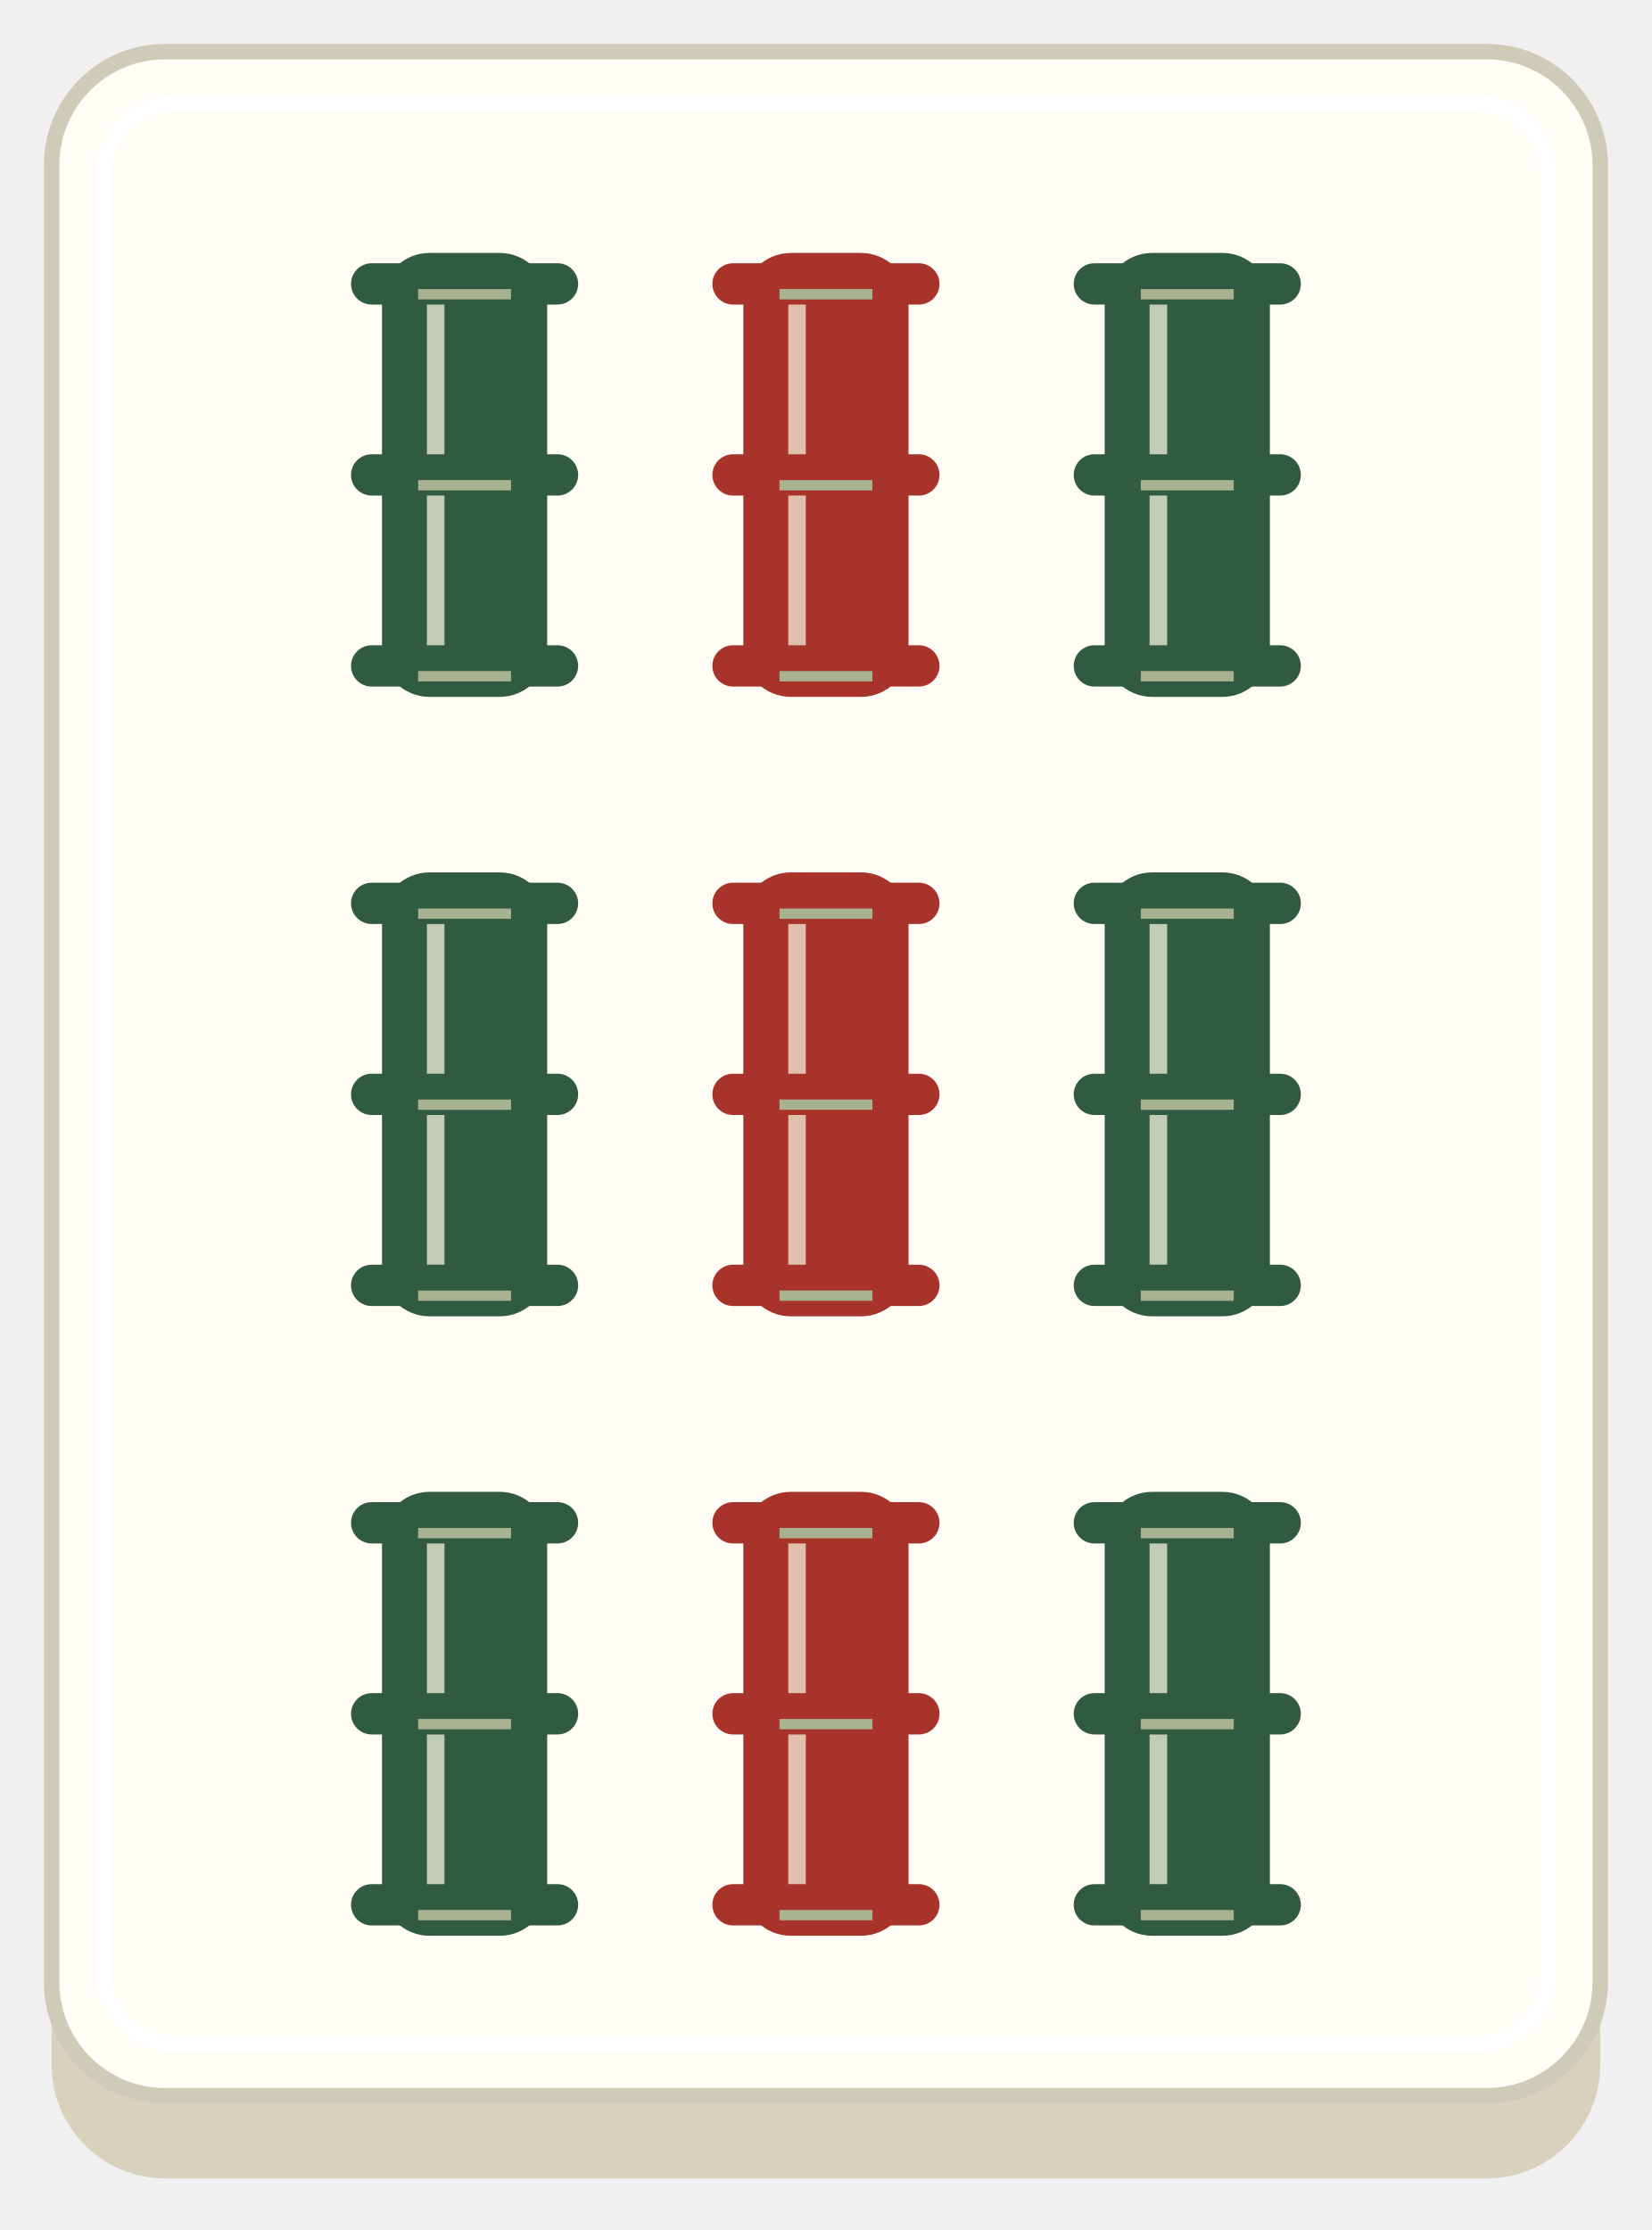
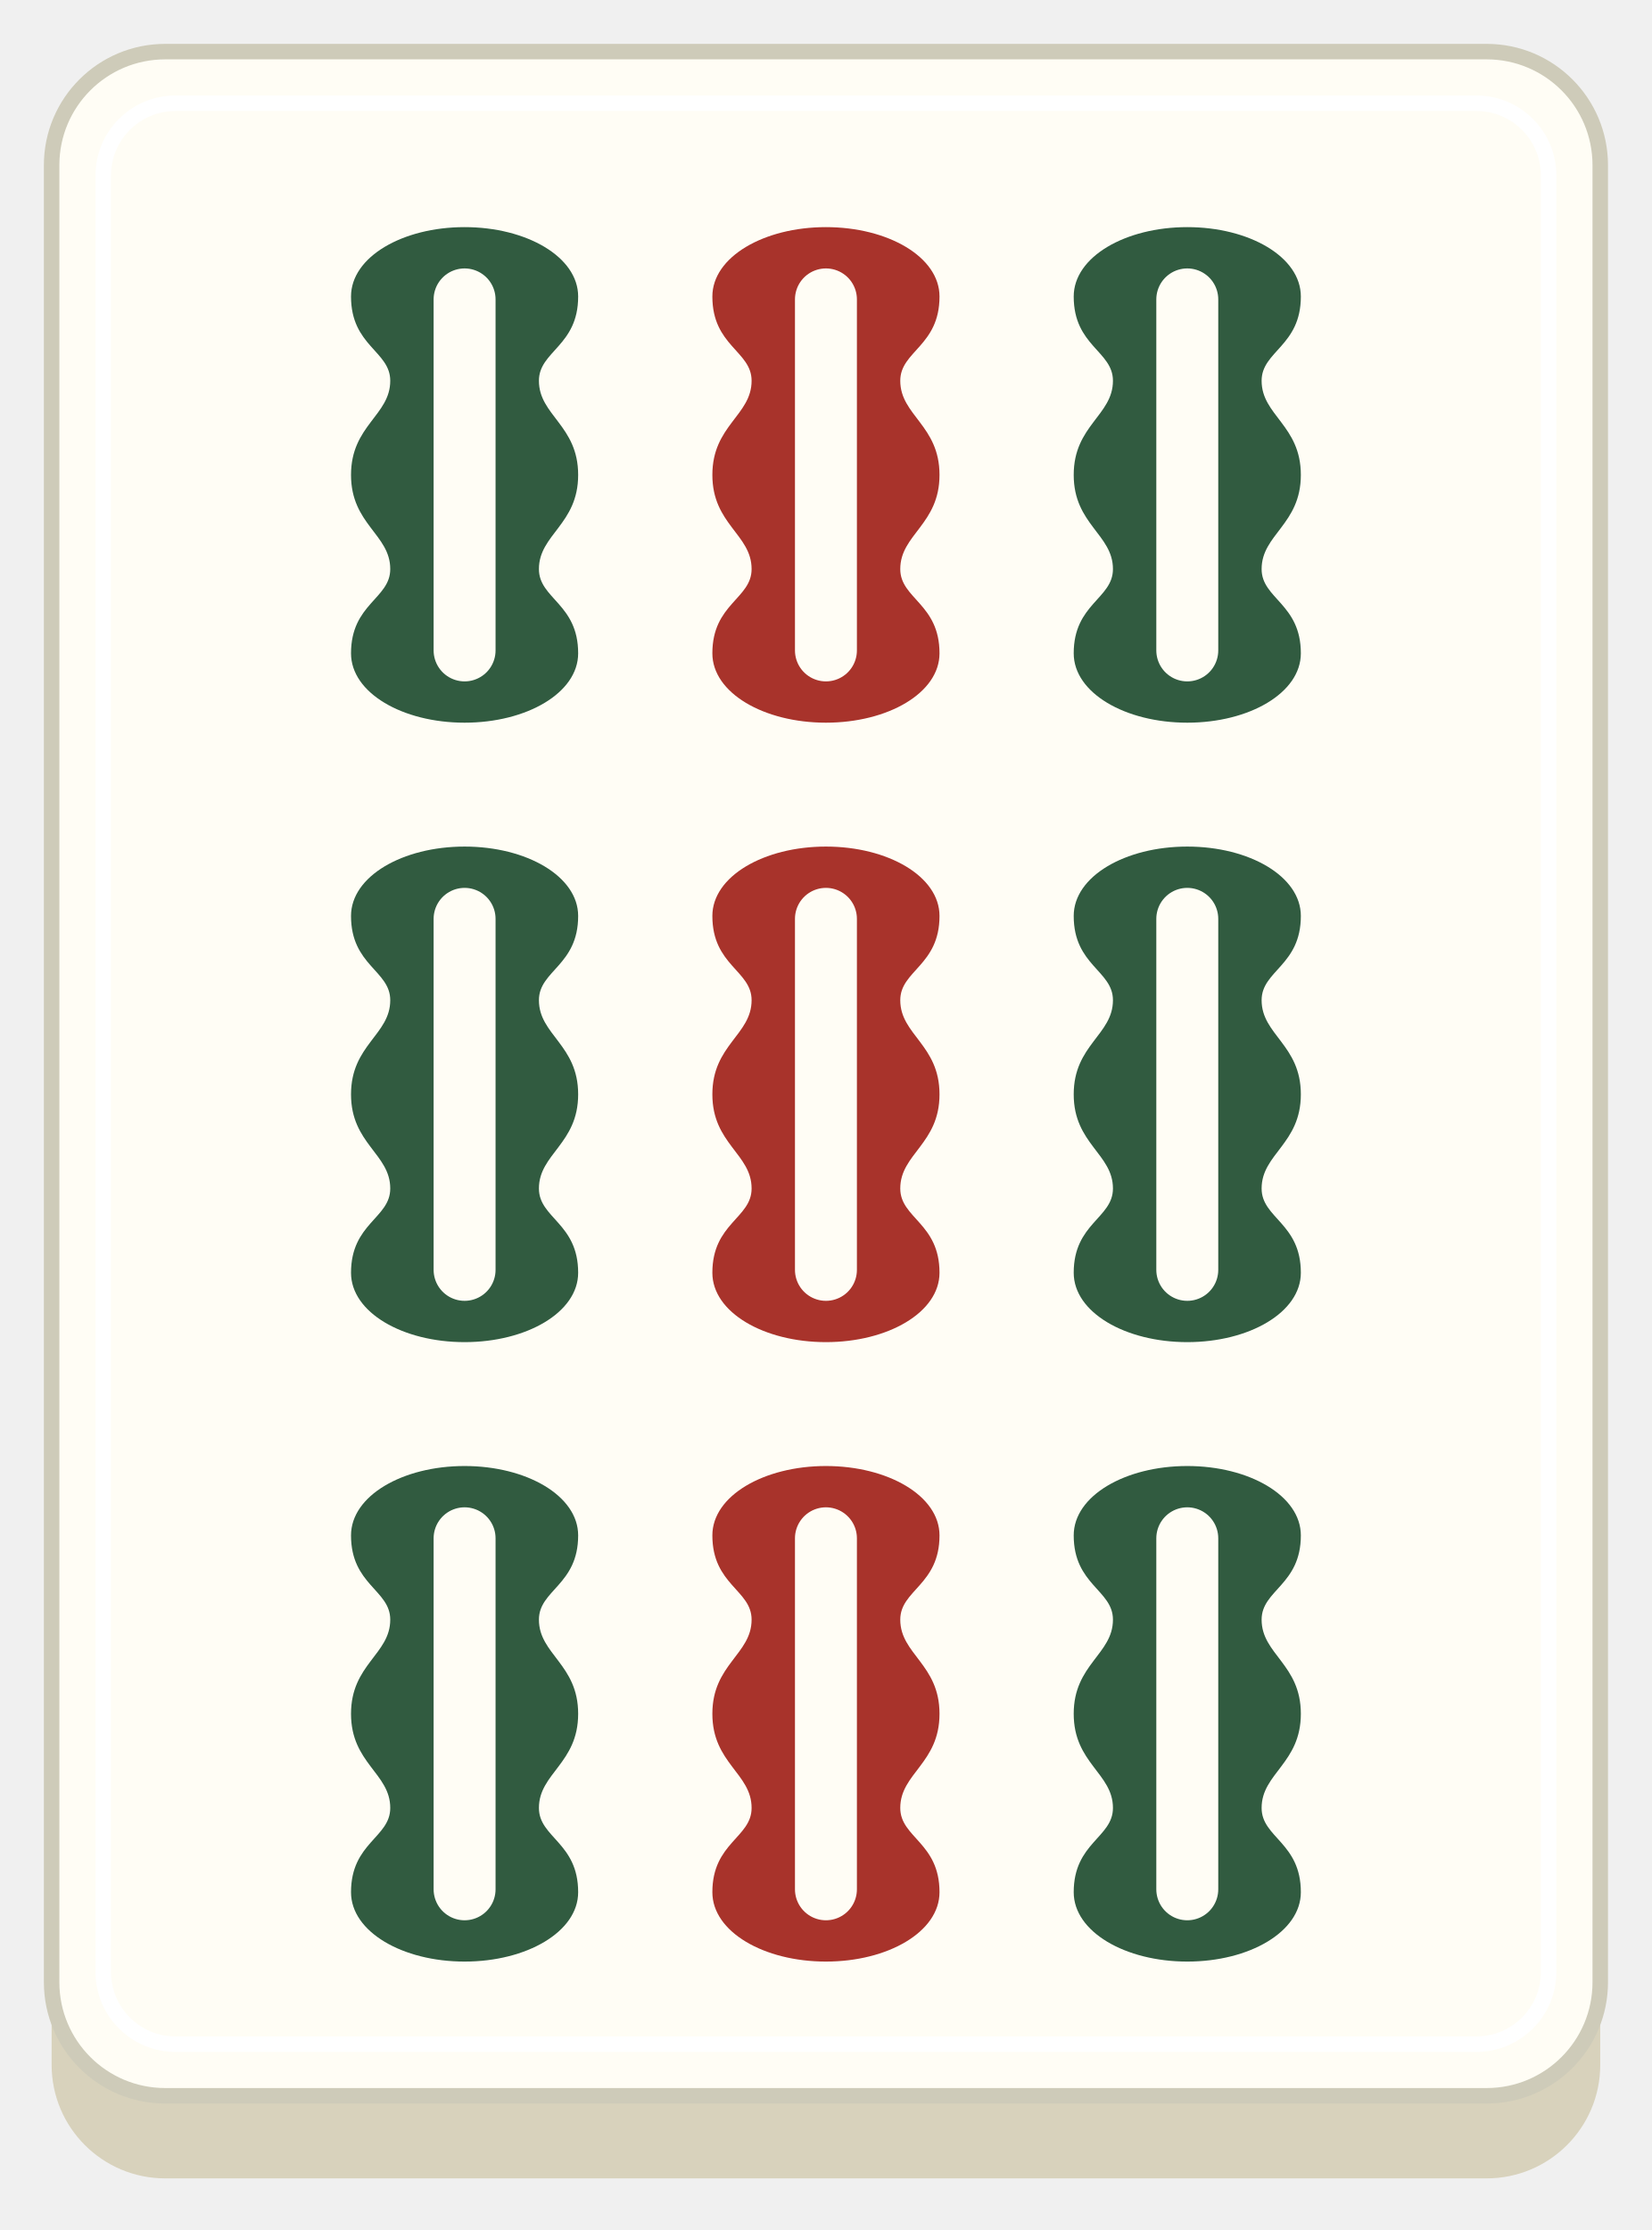
<svg xmlns="http://www.w3.org/2000/svg" viewBox="0 0 160 216" width="160" height="216" data-suit="tiao" data-rank="9" role="img" aria-label="九条">
  <rect x="5" y="13" width="150" height="198" rx="11" fill="#d8d2bc" />
  <rect x="5" y="5" width="150" height="198" rx="11" fill="#fffdf5" stroke="#cecbb9" stroke-width="1.5" />
  <rect x="10" y="10" width="140" height="188" rx="7" fill="none" stroke="#ffffff" stroke-width="1.5" />
-   <g data-pip="1" transform="translate(45 46) rotate(0)">
-     <rect x="-8" y="-21.5" width="16" height="43" rx="4.6" fill="#315b40" />
-     <path d="M-2.8 -18.5V18.5" stroke="#f4f1da" stroke-width="1.7" opacity=".74" />
-     <path d="M-9 -18.5H9 M-9 0H9 M-9 18.5H9" fill="none" stroke="#315b40" stroke-width="4" stroke-linecap="round" />
-     <path d="M-4.5 -17.5H4.5 M-4.5 1H4.5 M-4.5 19.5H4.5" fill="none" stroke="#a7b290" stroke-width="1" />
+   <g data-pip="1" data-representation="hollow-wave-bamboo" data-length="48" data-width="22" transform="translate(45 46) rotate(0)">
+     <path data-part="outline" d="M0 -24.0       C6 -24.0 11 -21.12 11 -17.28       C11 -12.48 7.2 -12.0 7.2 -9.12       C7.2 -5.76 11 -4.8 11 0       C11 4.8 7.2 5.76 7.2 9.12       C7.2 12.0 11 12.48 11 17.28       C11 21.12 6 24.0 0 24.0       C-6 24.0 -11 21.12 -11 17.28       C-11 12.48 -7.2 12.0 -7.2 9.12       C-7.2 5.76 -11 4.8 -11 0       C-11 -4.8 -7.2 -5.76 -7.2 -9.12       C-7.2 -12.0 -11 -12.48 -11 -17.28       C-11 -21.12 -6 -24.0 0 -24.0Z" fill="#315b40" />
+     <path data-part="hollow" d="M0 -17.0V17.0" fill="none" stroke="#fffdf5" stroke-width="6" stroke-linecap="round" />
  </g>
-   <g data-pip="2" transform="translate(80 46) rotate(0)">
-     <rect x="-8" y="-21.5" width="16" height="43" rx="4.6" fill="#a8332b" />
-     <path d="M-2.8 -18.5V18.5" stroke="#f4f1da" stroke-width="1.7" opacity=".74" />
-     <path d="M-9 -18.5H9 M-9 0H9 M-9 18.5H9" fill="none" stroke="#a8332b" stroke-width="4" stroke-linecap="round" />
-     <path d="M-4.5 -17.5H4.5 M-4.5 1H4.5 M-4.5 19.5H4.5" fill="none" stroke="#a7b290" stroke-width="1" />
+   <g data-pip="2" data-representation="hollow-wave-bamboo" data-length="48" data-width="22" transform="translate(80 46) rotate(0)">
+     <path data-part="outline" d="M0 -24.0       C6 -24.0 11 -21.12 11 -17.28       C11 -12.48 7.2 -12.0 7.2 -9.12       C7.2 -5.76 11 -4.8 11 0       C11 4.8 7.2 5.76 7.2 9.12       C7.2 12.0 11 12.48 11 17.28       C11 21.12 6 24.0 0 24.0       C-6 24.0 -11 21.12 -11 17.28       C-11 12.48 -7.2 12.0 -7.2 9.12       C-7.2 5.76 -11 4.8 -11 0       C-11 -4.8 -7.2 -5.76 -7.2 -9.12       C-7.2 -12.0 -11 -12.48 -11 -17.28       C-11 -21.12 -6 -24.0 0 -24.0Z" fill="#a8332b" />
+     <path data-part="hollow" d="M0 -17.0V17.0" fill="none" stroke="#fffdf5" stroke-width="6" stroke-linecap="round" />
  </g>
-   <g data-pip="3" transform="translate(115 46) rotate(0)">
-     <rect x="-8" y="-21.5" width="16" height="43" rx="4.6" fill="#315b40" />
-     <path d="M-2.8 -18.5V18.5" stroke="#f4f1da" stroke-width="1.7" opacity=".74" />
-     <path d="M-9 -18.5H9 M-9 0H9 M-9 18.5H9" fill="none" stroke="#315b40" stroke-width="4" stroke-linecap="round" />
-     <path d="M-4.5 -17.5H4.5 M-4.5 1H4.5 M-4.5 19.5H4.5" fill="none" stroke="#a7b290" stroke-width="1" />
+   <g data-pip="3" data-representation="hollow-wave-bamboo" data-length="48" data-width="22" transform="translate(115 46) rotate(0)">
+     <path data-part="outline" d="M0 -24.0       C6 -24.0 11 -21.12 11 -17.28       C11 -12.48 7.2 -12.0 7.2 -9.12       C7.2 -5.76 11 -4.8 11 0       C11 4.8 7.2 5.76 7.2 9.12       C7.2 12.0 11 12.48 11 17.28       C11 21.12 6 24.0 0 24.0       C-6 24.0 -11 21.12 -11 17.28       C-11 12.48 -7.2 12.0 -7.2 9.12       C-7.2 5.76 -11 4.8 -11 0       C-11 -4.8 -7.2 -5.76 -7.2 -9.12       C-7.2 -12.0 -11 -12.48 -11 -17.28       C-11 -21.12 -6 -24.0 0 -24.0Z" fill="#315b40" />
+     <path data-part="hollow" d="M0 -17.0V17.0" fill="none" stroke="#fffdf5" stroke-width="6" stroke-linecap="round" />
  </g>
-   <g data-pip="4" transform="translate(45 106) rotate(0)">
-     <rect x="-8" y="-21.5" width="16" height="43" rx="4.6" fill="#315b40" />
-     <path d="M-2.8 -18.5V18.5" stroke="#f4f1da" stroke-width="1.7" opacity=".74" />
-     <path d="M-9 -18.5H9 M-9 0H9 M-9 18.5H9" fill="none" stroke="#315b40" stroke-width="4" stroke-linecap="round" />
-     <path d="M-4.5 -17.5H4.5 M-4.5 1H4.5 M-4.5 19.5H4.5" fill="none" stroke="#a7b290" stroke-width="1" />
+   <g data-pip="4" data-representation="hollow-wave-bamboo" data-length="48" data-width="22" transform="translate(45 106) rotate(0)">
+     <path data-part="outline" d="M0 -24.0       C6 -24.0 11 -21.12 11 -17.28       C11 -12.48 7.2 -12.0 7.2 -9.12       C7.2 -5.76 11 -4.8 11 0       C11 4.8 7.2 5.76 7.2 9.12       C7.2 12.0 11 12.48 11 17.28       C11 21.12 6 24.0 0 24.0       C-6 24.0 -11 21.12 -11 17.28       C-11 12.48 -7.2 12.0 -7.2 9.12       C-7.2 5.76 -11 4.8 -11 0       C-11 -4.8 -7.2 -5.76 -7.2 -9.12       C-7.2 -12.0 -11 -12.48 -11 -17.28       C-11 -21.12 -6 -24.0 0 -24.0Z" fill="#315b40" />
+     <path data-part="hollow" d="M0 -17.0V17.0" fill="none" stroke="#fffdf5" stroke-width="6" stroke-linecap="round" />
  </g>
-   <g data-pip="5" transform="translate(80 106) rotate(0)">
-     <rect x="-8" y="-21.5" width="16" height="43" rx="4.6" fill="#a8332b" />
-     <path d="M-2.8 -18.5V18.5" stroke="#f4f1da" stroke-width="1.7" opacity=".74" />
-     <path d="M-9 -18.5H9 M-9 0H9 M-9 18.5H9" fill="none" stroke="#a8332b" stroke-width="4" stroke-linecap="round" />
-     <path d="M-4.5 -17.5H4.5 M-4.5 1H4.5 M-4.5 19.5H4.5" fill="none" stroke="#a7b290" stroke-width="1" />
+   <g data-pip="5" data-representation="hollow-wave-bamboo" data-length="48" data-width="22" transform="translate(80 106) rotate(0)">
+     <path data-part="outline" d="M0 -24.0       C6 -24.0 11 -21.12 11 -17.28       C11 -12.48 7.2 -12.0 7.2 -9.12       C7.2 -5.76 11 -4.8 11 0       C11 4.8 7.2 5.76 7.2 9.12       C7.2 12.0 11 12.48 11 17.28       C11 21.12 6 24.0 0 24.0       C-6 24.0 -11 21.12 -11 17.28       C-11 12.48 -7.2 12.0 -7.2 9.12       C-7.2 5.76 -11 4.8 -11 0       C-11 -4.8 -7.2 -5.76 -7.2 -9.12       C-7.2 -12.0 -11 -12.48 -11 -17.28       C-11 -21.12 -6 -24.0 0 -24.0Z" fill="#a8332b" />
+     <path data-part="hollow" d="M0 -17.0V17.0" fill="none" stroke="#fffdf5" stroke-width="6" stroke-linecap="round" />
  </g>
-   <g data-pip="6" transform="translate(115 106) rotate(0)">
-     <rect x="-8" y="-21.5" width="16" height="43" rx="4.6" fill="#315b40" />
-     <path d="M-2.8 -18.5V18.5" stroke="#f4f1da" stroke-width="1.7" opacity=".74" />
-     <path d="M-9 -18.5H9 M-9 0H9 M-9 18.5H9" fill="none" stroke="#315b40" stroke-width="4" stroke-linecap="round" />
-     <path d="M-4.5 -17.5H4.5 M-4.5 1H4.5 M-4.5 19.5H4.5" fill="none" stroke="#a7b290" stroke-width="1" />
+   <g data-pip="6" data-representation="hollow-wave-bamboo" data-length="48" data-width="22" transform="translate(115 106) rotate(0)">
+     <path data-part="outline" d="M0 -24.0       C6 -24.0 11 -21.12 11 -17.28       C11 -12.48 7.2 -12.0 7.2 -9.12       C7.2 -5.76 11 -4.8 11 0       C11 4.8 7.2 5.76 7.2 9.12       C7.2 12.0 11 12.48 11 17.28       C11 21.12 6 24.0 0 24.0       C-6 24.0 -11 21.12 -11 17.28       C-11 12.48 -7.2 12.0 -7.2 9.12       C-7.2 5.76 -11 4.8 -11 0       C-11 -4.8 -7.2 -5.76 -7.2 -9.12       C-7.2 -12.0 -11 -12.48 -11 -17.28       C-11 -21.12 -6 -24.0 0 -24.0Z" fill="#315b40" />
+     <path data-part="hollow" d="M0 -17.0V17.0" fill="none" stroke="#fffdf5" stroke-width="6" stroke-linecap="round" />
  </g>
-   <g data-pip="7" transform="translate(45 166) rotate(0)">
-     <rect x="-8" y="-21.5" width="16" height="43" rx="4.6" fill="#315b40" />
-     <path d="M-2.8 -18.5V18.5" stroke="#f4f1da" stroke-width="1.7" opacity=".74" />
-     <path d="M-9 -18.5H9 M-9 0H9 M-9 18.5H9" fill="none" stroke="#315b40" stroke-width="4" stroke-linecap="round" />
-     <path d="M-4.5 -17.5H4.5 M-4.5 1H4.5 M-4.5 19.5H4.5" fill="none" stroke="#a7b290" stroke-width="1" />
+   <g data-pip="7" data-representation="hollow-wave-bamboo" data-length="48" data-width="22" transform="translate(45 166) rotate(0)">
+     <path data-part="outline" d="M0 -24.0       C6 -24.0 11 -21.12 11 -17.28       C11 -12.48 7.2 -12.0 7.2 -9.12       C7.2 -5.76 11 -4.8 11 0       C11 4.8 7.2 5.76 7.2 9.12       C7.2 12.0 11 12.48 11 17.28       C11 21.12 6 24.0 0 24.0       C-6 24.0 -11 21.12 -11 17.28       C-11 12.48 -7.2 12.0 -7.2 9.12       C-7.2 5.76 -11 4.8 -11 0       C-11 -4.8 -7.2 -5.76 -7.2 -9.12       C-7.2 -12.0 -11 -12.48 -11 -17.28       C-11 -21.12 -6 -24.0 0 -24.0Z" fill="#315b40" />
+     <path data-part="hollow" d="M0 -17.0V17.0" fill="none" stroke="#fffdf5" stroke-width="6" stroke-linecap="round" />
  </g>
-   <g data-pip="8" transform="translate(80 166) rotate(0)">
-     <rect x="-8" y="-21.5" width="16" height="43" rx="4.6" fill="#a8332b" />
-     <path d="M-2.8 -18.5V18.5" stroke="#f4f1da" stroke-width="1.7" opacity=".74" />
-     <path d="M-9 -18.5H9 M-9 0H9 M-9 18.5H9" fill="none" stroke="#a8332b" stroke-width="4" stroke-linecap="round" />
-     <path d="M-4.5 -17.5H4.5 M-4.5 1H4.5 M-4.5 19.5H4.5" fill="none" stroke="#a7b290" stroke-width="1" />
+   <g data-pip="8" data-representation="hollow-wave-bamboo" data-length="48" data-width="22" transform="translate(80 166) rotate(0)">
+     <path data-part="outline" d="M0 -24.0       C6 -24.0 11 -21.12 11 -17.28       C11 -12.48 7.2 -12.0 7.2 -9.12       C7.2 -5.76 11 -4.8 11 0       C11 4.8 7.2 5.76 7.2 9.12       C7.2 12.0 11 12.48 11 17.28       C11 21.12 6 24.0 0 24.0       C-6 24.0 -11 21.12 -11 17.28       C-11 12.48 -7.2 12.0 -7.2 9.12       C-7.2 5.76 -11 4.8 -11 0       C-11 -4.8 -7.2 -5.76 -7.2 -9.12       C-7.2 -12.0 -11 -12.48 -11 -17.28       C-11 -21.12 -6 -24.0 0 -24.0Z" fill="#a8332b" />
+     <path data-part="hollow" d="M0 -17.0V17.0" fill="none" stroke="#fffdf5" stroke-width="6" stroke-linecap="round" />
  </g>
-   <g data-pip="9" transform="translate(115 166) rotate(0)">
-     <rect x="-8" y="-21.5" width="16" height="43" rx="4.6" fill="#315b40" />
-     <path d="M-2.8 -18.5V18.5" stroke="#f4f1da" stroke-width="1.7" opacity=".74" />
-     <path d="M-9 -18.5H9 M-9 0H9 M-9 18.5H9" fill="none" stroke="#315b40" stroke-width="4" stroke-linecap="round" />
-     <path d="M-4.5 -17.5H4.5 M-4.5 1H4.5 M-4.5 19.5H4.5" fill="none" stroke="#a7b290" stroke-width="1" />
+   <g data-pip="9" data-representation="hollow-wave-bamboo" data-length="48" data-width="22" transform="translate(115 166) rotate(0)">
+     <path data-part="outline" d="M0 -24.0       C6 -24.0 11 -21.12 11 -17.28       C11 -12.48 7.2 -12.0 7.2 -9.12       C7.2 -5.76 11 -4.8 11 0       C11 4.8 7.2 5.76 7.2 9.12       C7.2 12.0 11 12.48 11 17.28       C11 21.12 6 24.0 0 24.0       C-6 24.0 -11 21.12 -11 17.28       C-11 12.48 -7.2 12.0 -7.2 9.12       C-7.2 5.76 -11 4.8 -11 0       C-11 -4.8 -7.2 -5.76 -7.2 -9.12       C-7.2 -12.0 -11 -12.48 -11 -17.28       C-11 -21.12 -6 -24.0 0 -24.0Z" fill="#315b40" />
+     <path data-part="hollow" d="M0 -17.0V17.0" fill="none" stroke="#fffdf5" stroke-width="6" stroke-linecap="round" />
  </g>
</svg>
